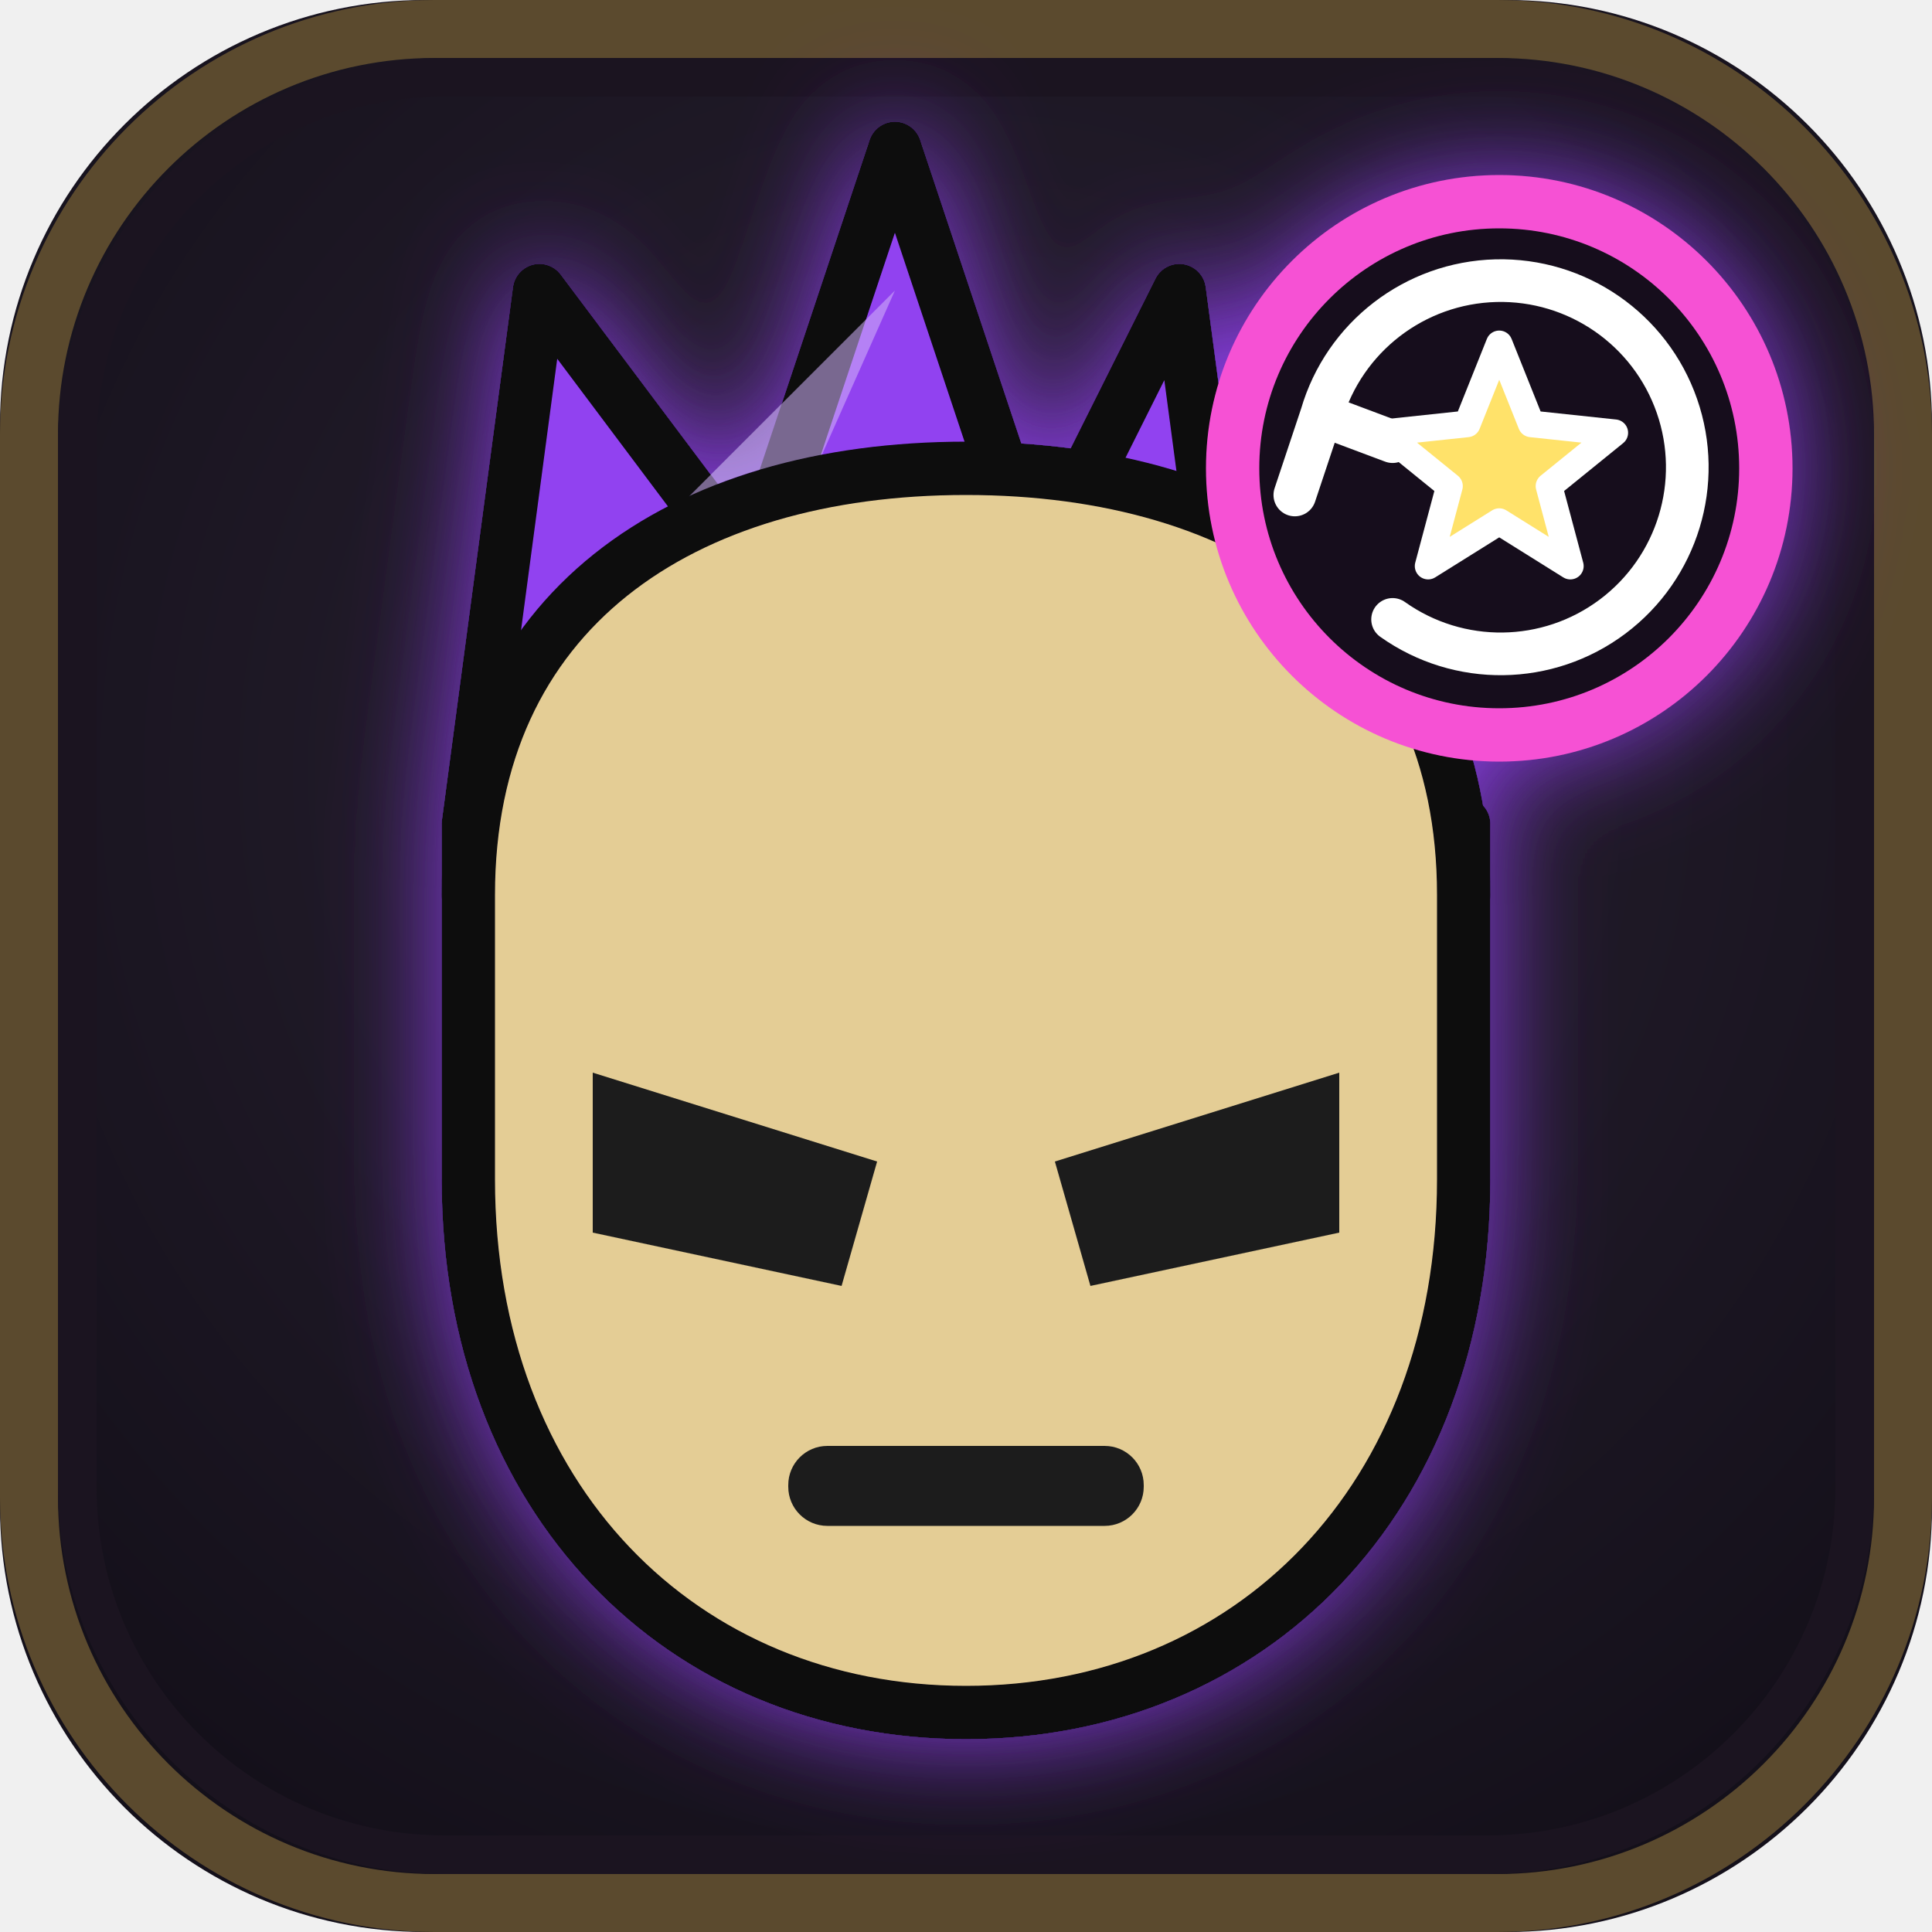
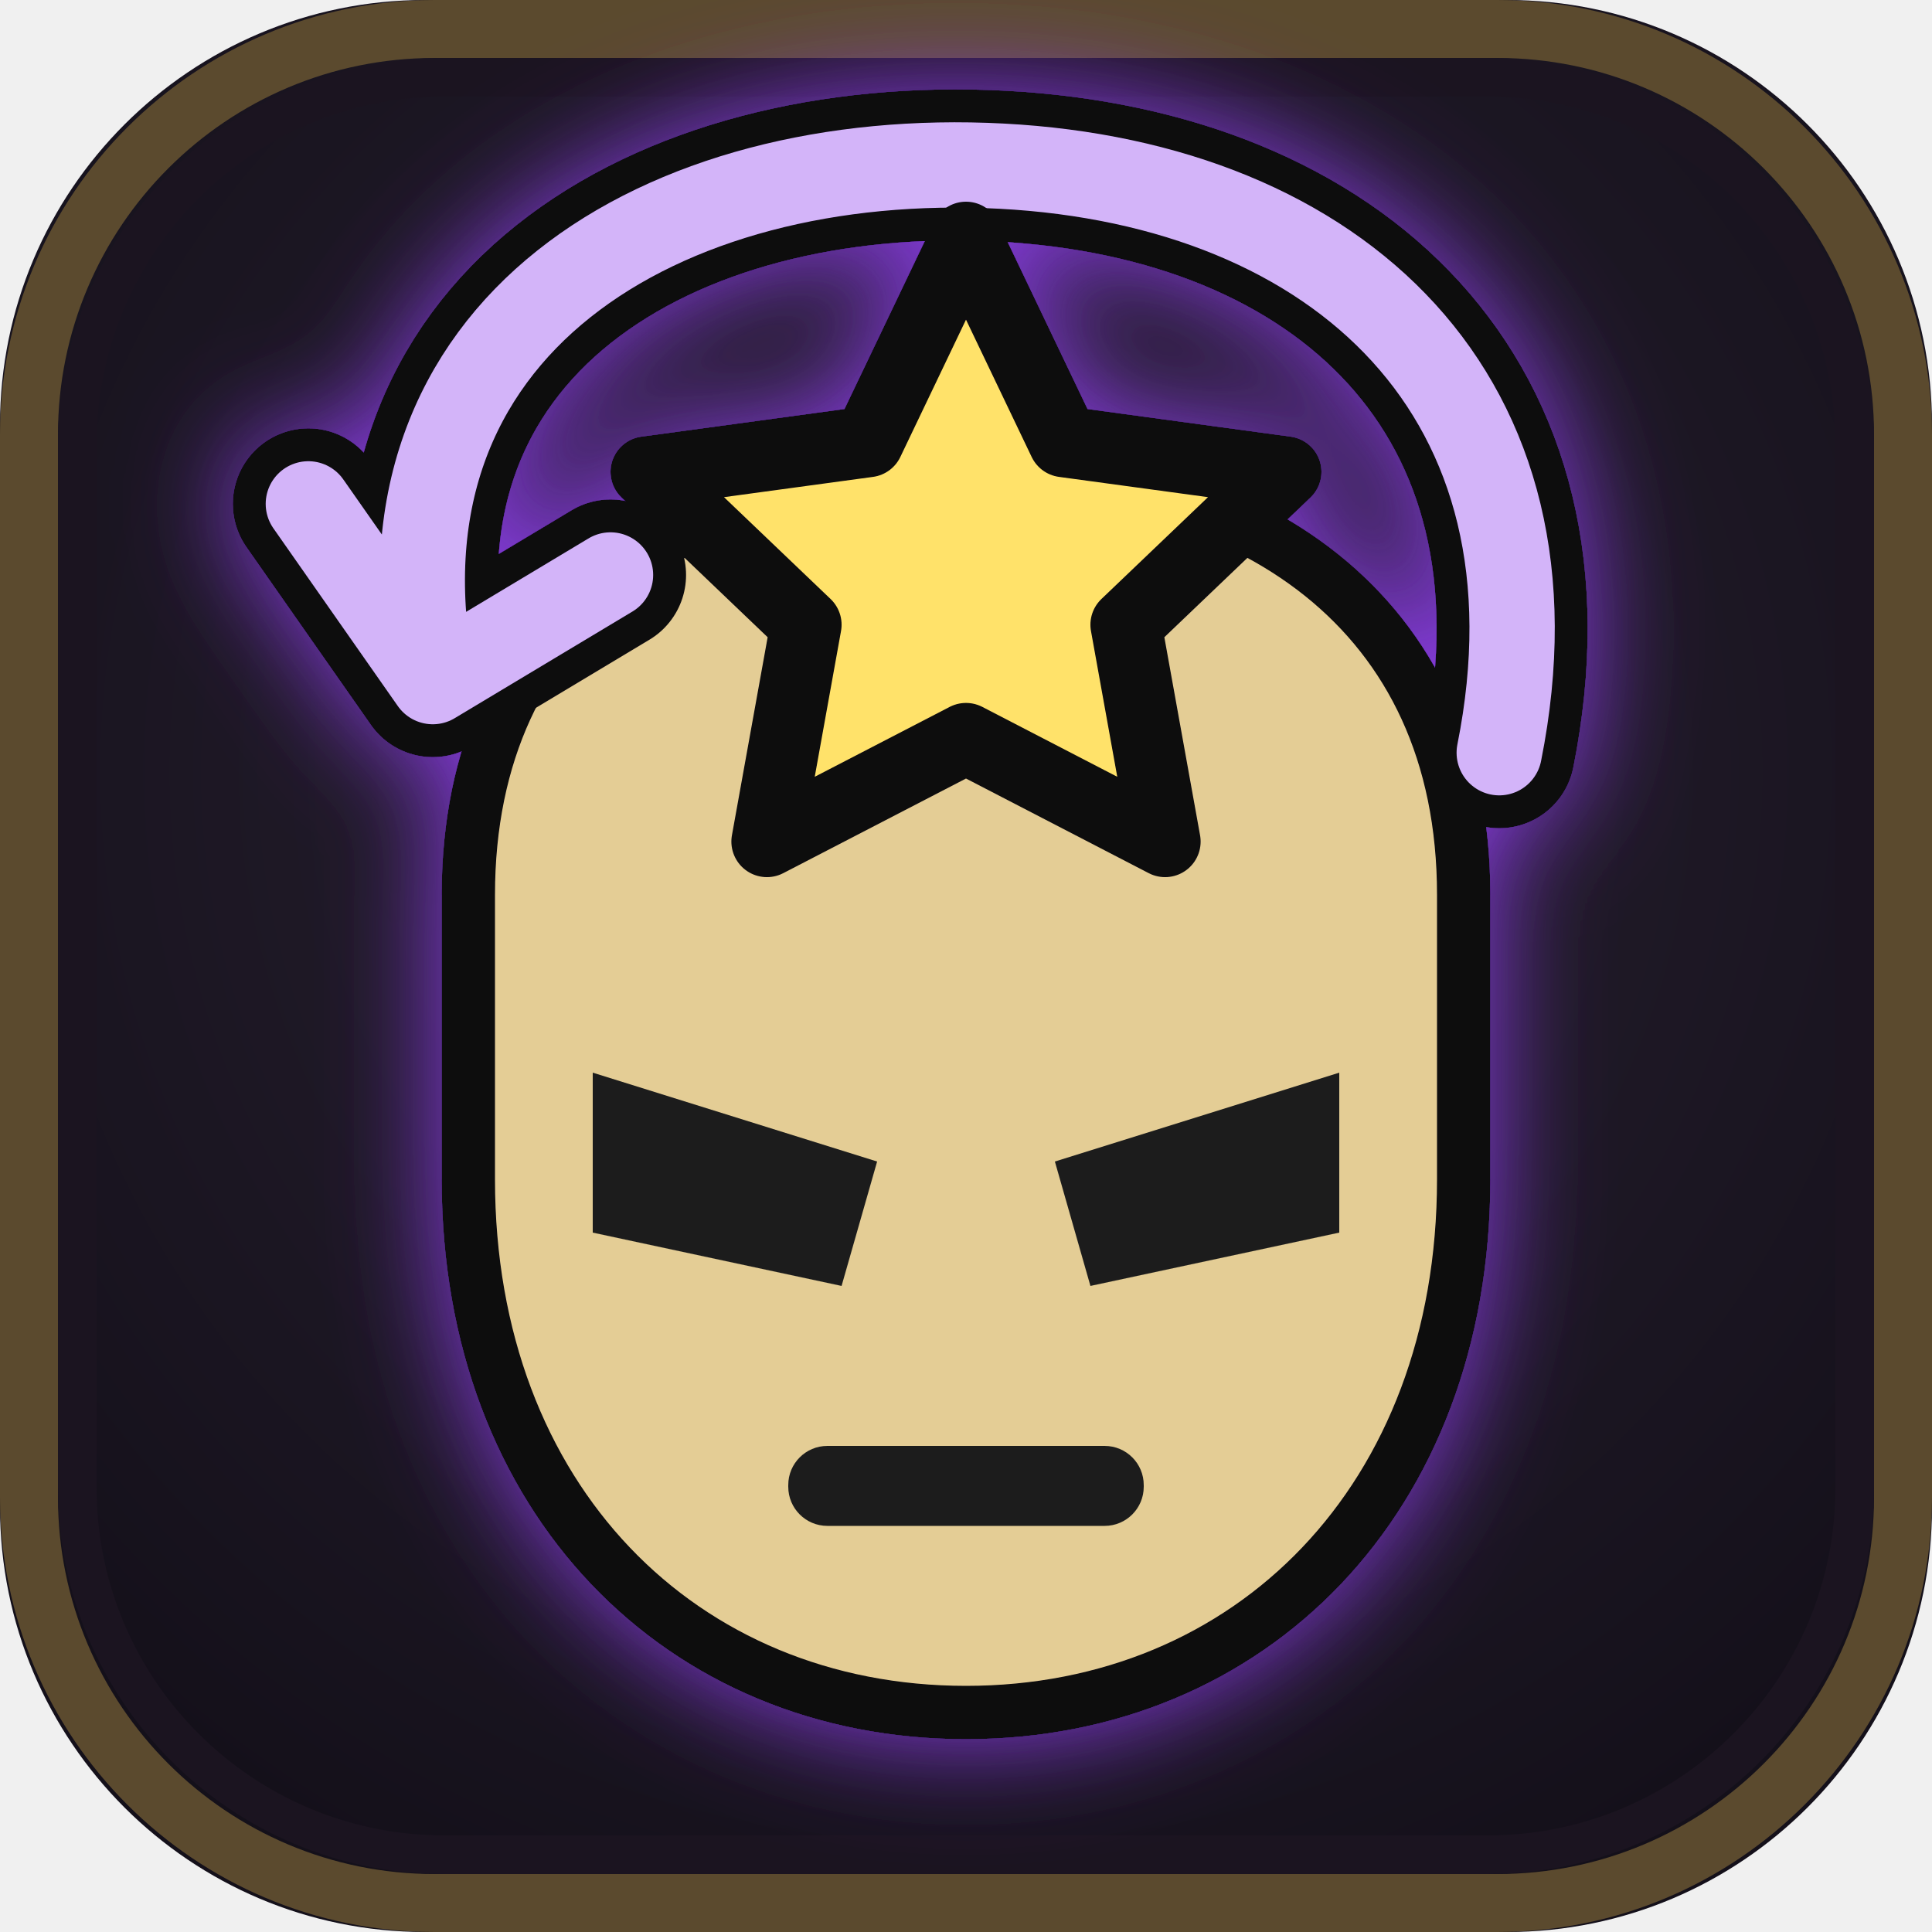
<svg xmlns="http://www.w3.org/2000/svg" viewBox="0 0 100 100" width="256" height="256">
  <defs>
    <linearGradient id="gMetal" x1="0" y1="0" x2="1" y2="1">
      <stop offset="0" stop-color="#f4f7fb" />
      <stop offset=".5" stop-color="#a9b6c7" />
      <stop offset="1" stop-color="#5d6b80" />
    </linearGradient>
    <linearGradient id="gGold" x1="0" y1="0" x2="1" y2="1">
      <stop offset="0" stop-color="#fff0a8" />
      <stop offset=".5" stop-color="#e5a82a" />
      <stop offset="1" stop-color="#8f5d0b" />
    </linearGradient>
    <radialGradient id="gBg" cx=".5" cy=".4" r=".8">
      <stop offset="0" stop-color="#2a2233" />
      <stop offset=".8" stop-color="#14101a" />
    </radialGradient>
    <filter id="glow" x="-30%" y="-30%" width="160%" height="160%">
      <feDropShadow dx="0" dy="0" stdDeviation="3" flood-color="#9642fa" flood-opacity=".9" />
    </filter>
  </defs>
  <rect width="100" height="100" rx="22" fill="url(#gBg)" />
  <rect x="1.5" y="1.5" width="97" height="97" rx="21" fill="none" stroke="#5b4a2e" stroke-width="3" />
  <rect x="4" y="4" width="92" height="92" rx="19" fill="none" stroke="#1b1420" stroke-width="2" />
  <g transform="translate(4 4) scale(.92)" filter="url(#glow)">
-     <path fill="#9142f0" stroke="#0b0810" stroke-width="3" stroke-linejoin="round" d="M22 42 L26 12 L38 28 L46 4 L54 28 L62 12 L66 42 L78 42 L78 46 L22 46 Z" />
-     <path fill="#d3b4f9" fill-opacity=".55" d="M30 28 L38 30 L46 12 Z" />
    <path fill="#e4cd95" stroke="#0b0810" stroke-width="3" stroke-linejoin="round" d="M22 46 C22 30 34 22 50 22 C66 22 78 30 78 46 V62 C78 80 66 92 50 92 C34 92 22 80 22 62 Z" />
    <path fill="#1f1f1f" d="M29 56 L45 61 L43 68 L29 65 Z" />
    <path fill="#1f1f1f" d="M71 56 L55 61 L57 68 L71 65 Z" />
    <rect fill="#1f1f1f" x="40" y="77" width="20" height="4.5" rx="2.2" />
-     <circle fill="#14101a" stroke="#f651d4" stroke-width="3" cx="80" cy="22" r="15" />
-     <path fill="none" stroke="#fff" stroke-width="2.4" stroke-linecap="round" stroke-linejoin="round" d="M70 19 A10.5 10.5 0 1 1 74 30.5 M70 19 L68.5 23.5 M70 19 L74 20.5" />
-     <path fill="#ffe26a" stroke="#fff" stroke-width="1.5" stroke-linejoin="round" d="M80 15 L81.8 19.5 L86.5 20 L82.8 23 L84 27.5 L80 25 L76 27.5 L77.2 23 L73.5 20 L78.2 19.5 Z" />
+     <path fill="none" stroke="#0b0810" stroke-width="8.5" stroke-linecap="round" stroke-linejoin="round" d="M20 34 C16 14 33 4 52 5 C71 6 84 18 80 38 M20 34 L13 24 M20 34 L30 28" />
+     <path fill="none" stroke="#d3b4f9" stroke-width="4.8" stroke-linecap="round" stroke-linejoin="round" d="M20 34 C16 14 33 4 52 5 C71 6 84 18 80 38 M20 34 L13 24 M20 34 L30 28" />
+     <path fill="#ffe26a" stroke="#0b0810" stroke-width="4" stroke-linejoin="round" d="M50 9 L55.5 20.5 L68 22.2 L59 30.8 L61.2 43 L50 37.2 L38.8 43 L41 30.8 L32 22.2 L44.5 20.5 Z" />
  </g>
</svg>
